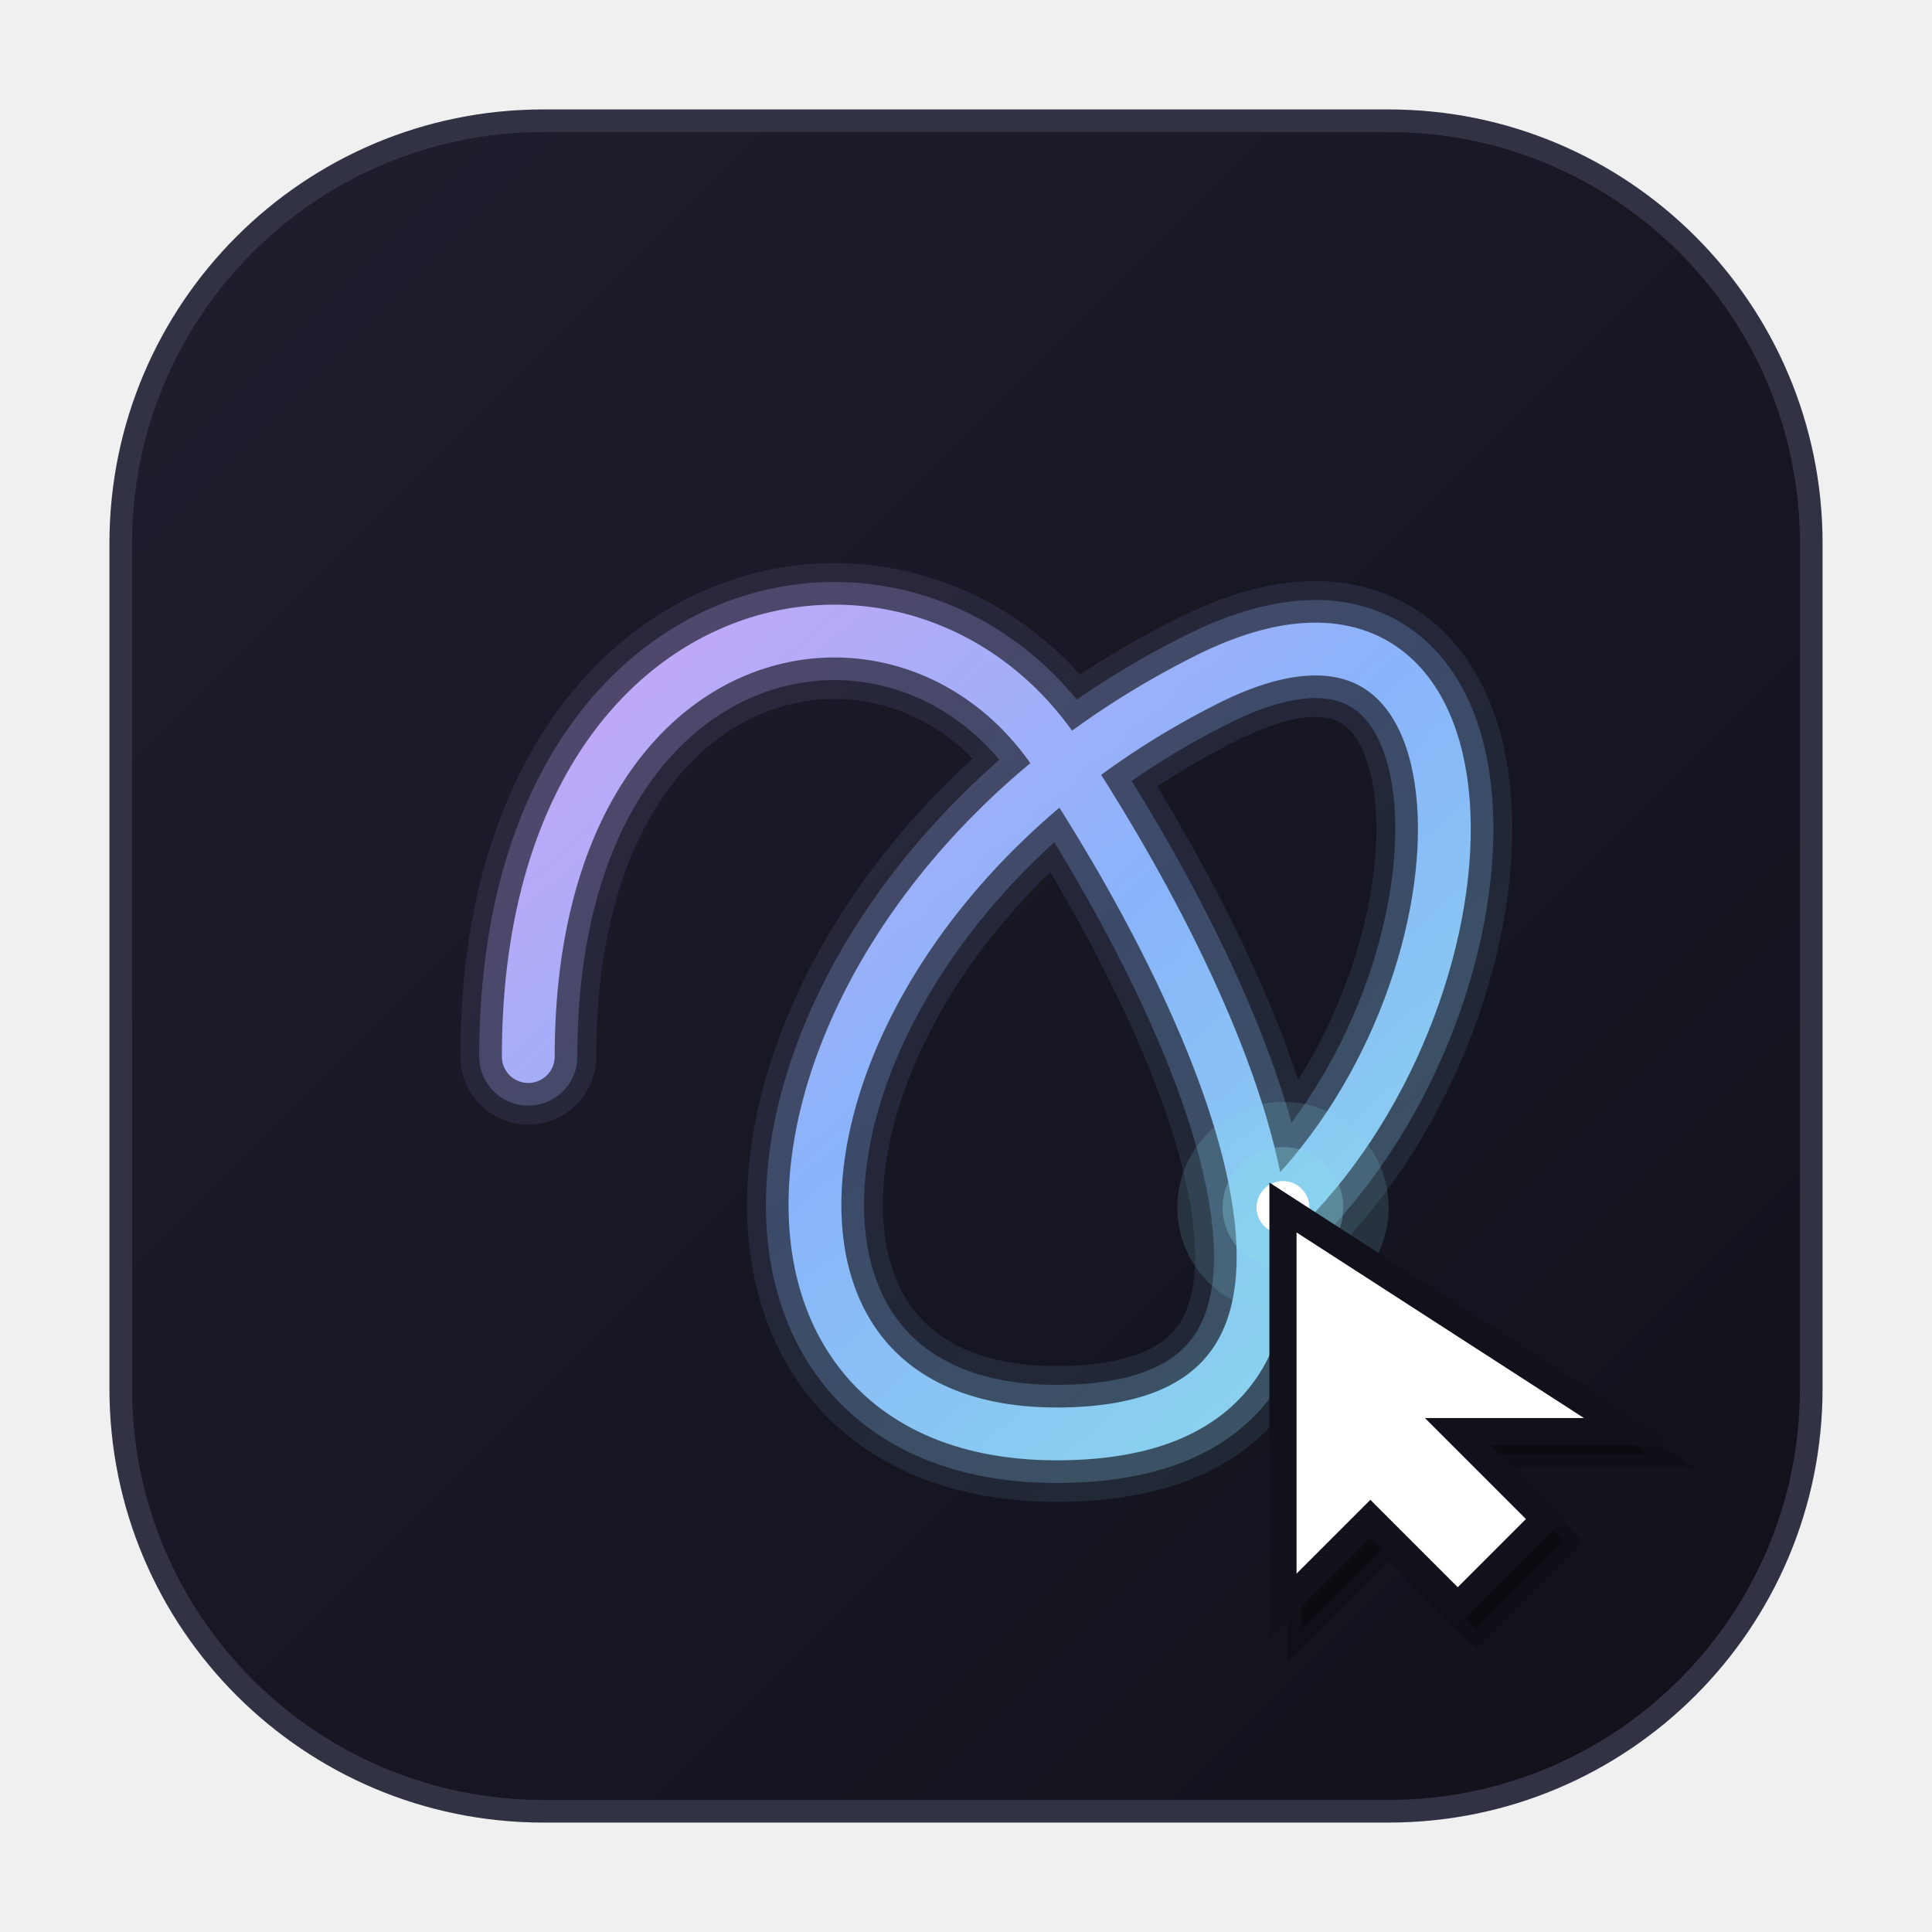
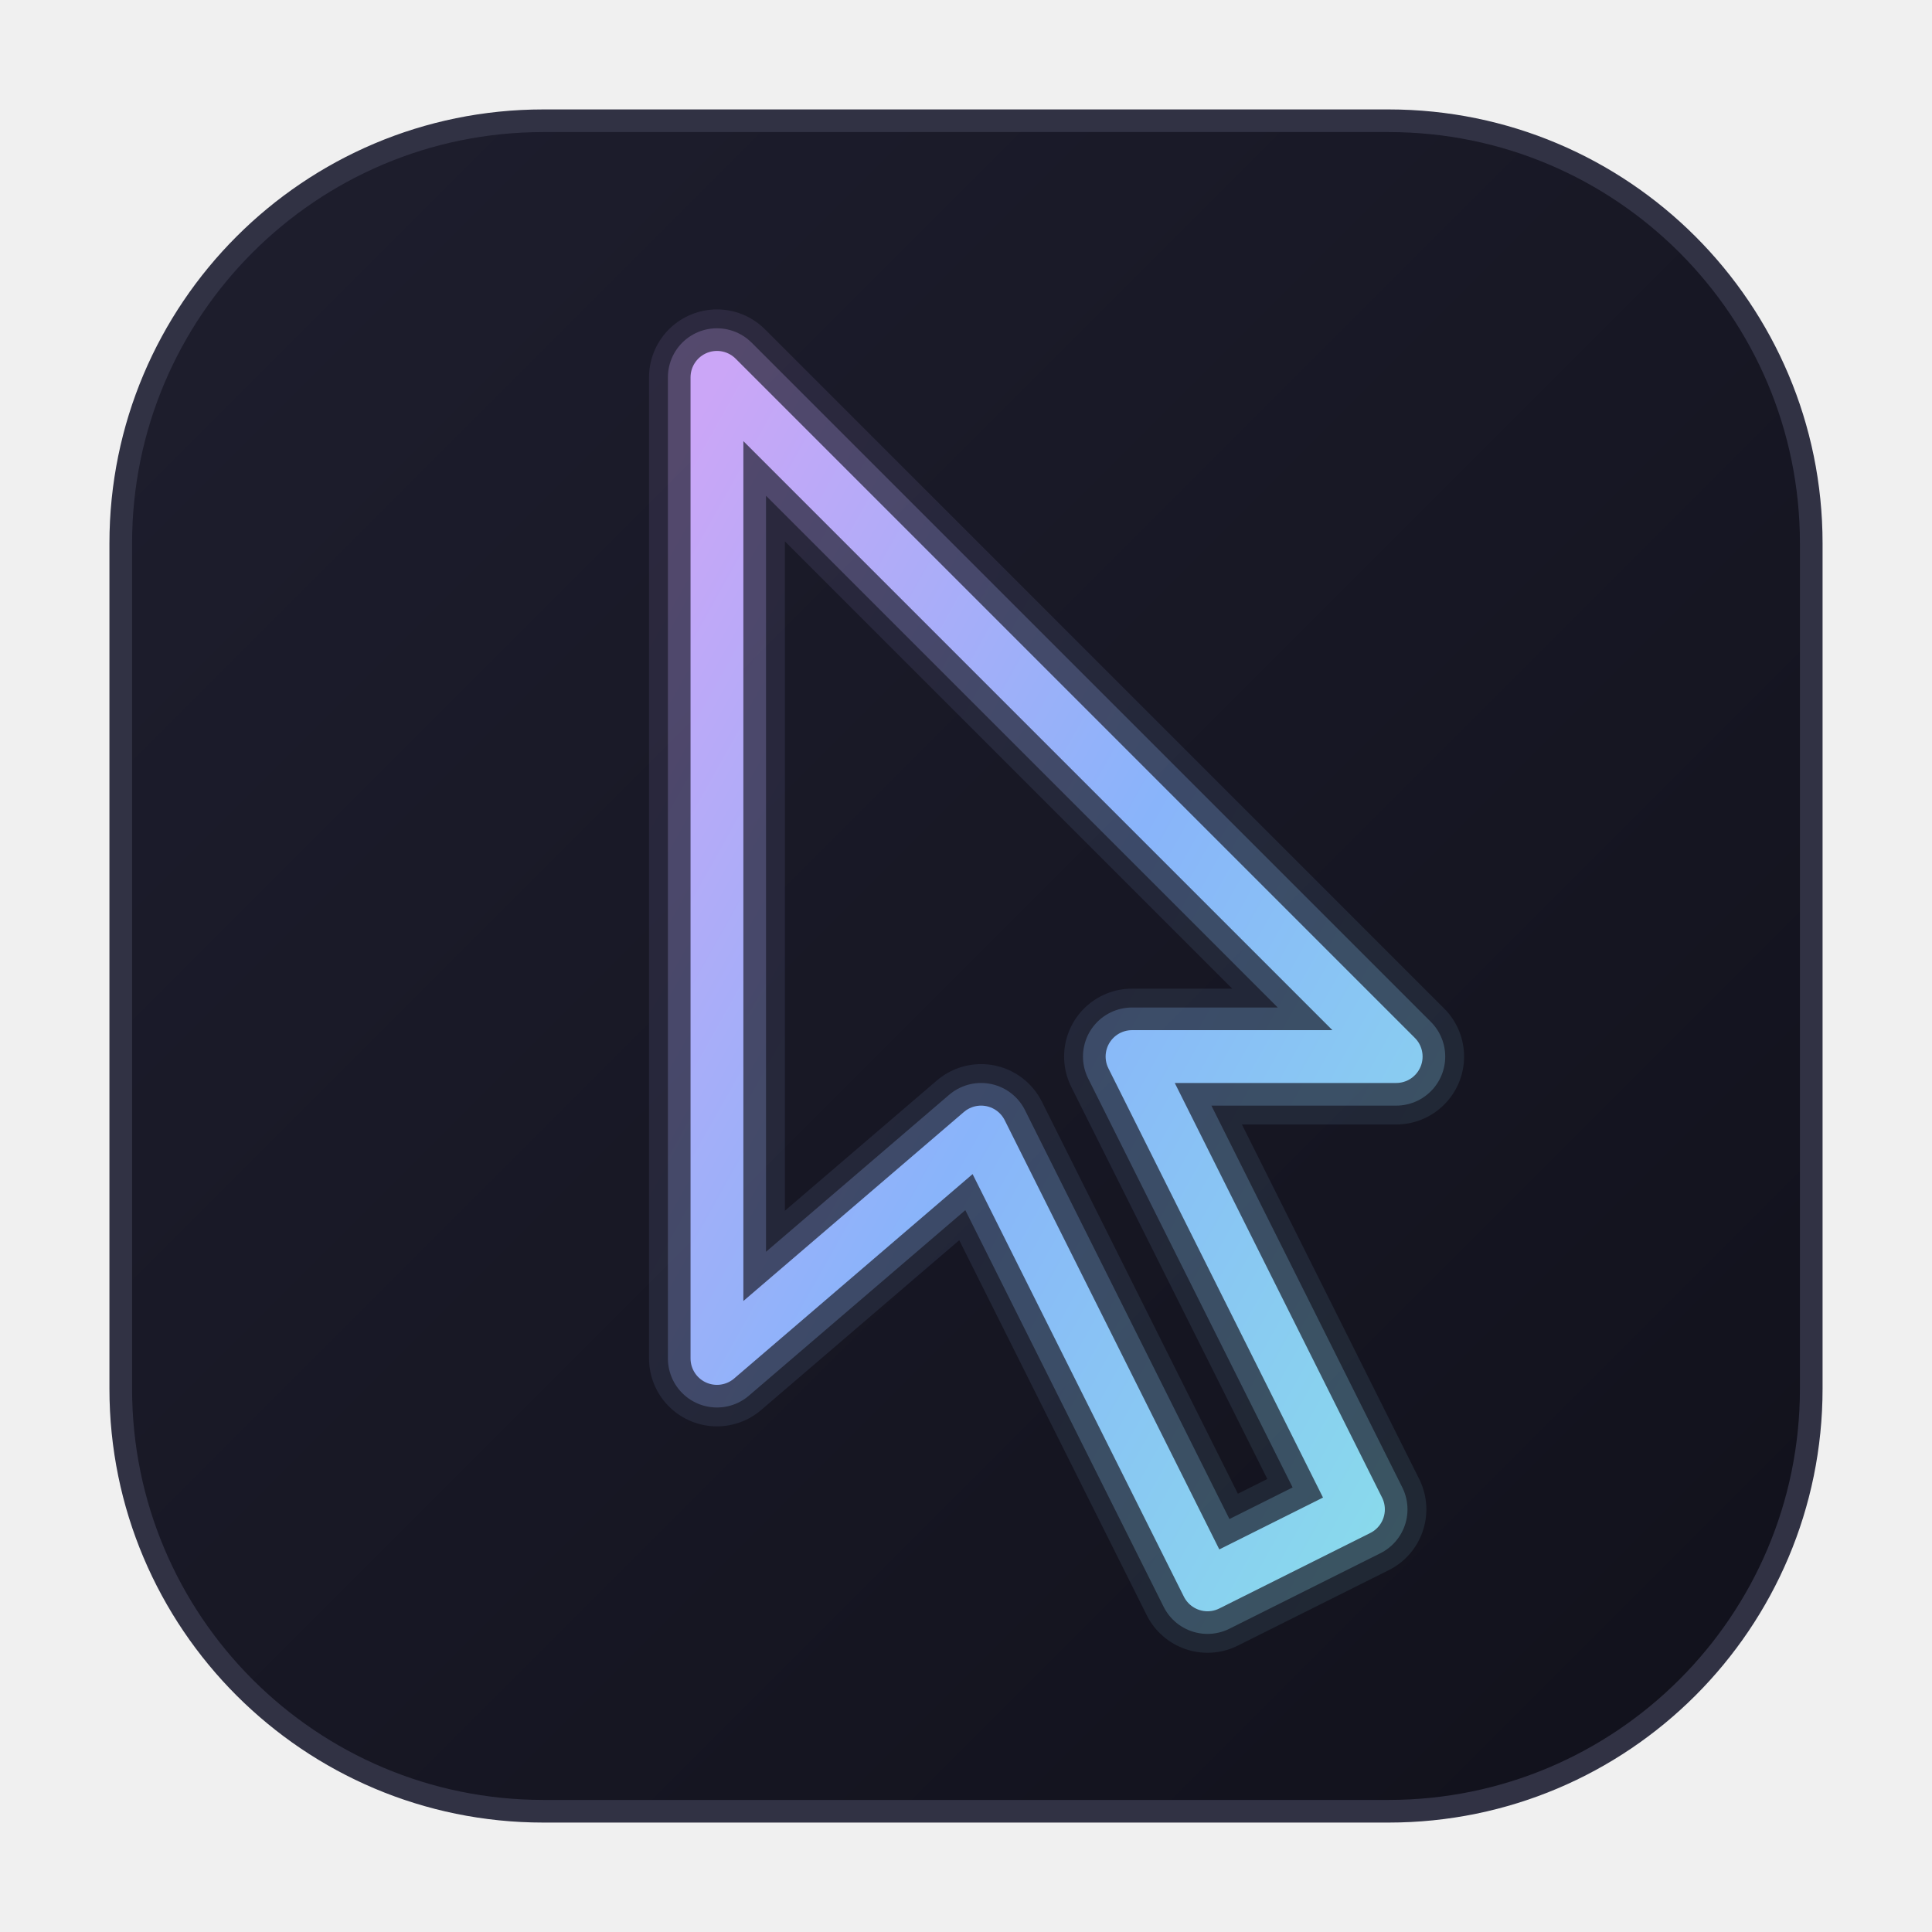
<svg xmlns="http://www.w3.org/2000/svg" viewBox="0 0 512 512" width="100%" height="100%">
  <defs>
    <linearGradient id="bgGrad" x1="0%" y1="0%" x2="100%" y2="100%">
      <stop offset="0%" stop-color="#1e1e2e" />
      <stop offset="100%" stop-color="#11111b" />
    </linearGradient>
    <linearGradient id="pathGrad" x1="0%" y1="0%" x2="100%" y2="100%">
      <stop offset="0%" stop-color="#cba6f7" />
      <stop offset="50%" stop-color="#89b4fa" />
      <stop offset="100%" stop-color="#89dceb" />
    </linearGradient>
  </defs>
  <rect x="32" y="32" width="448" height="448" rx="112" fill="url(#bgGrad)" stroke="#313244" stroke-width="6" />
-   <path d="M 140 280 C 140 160, 240 140, 280 200 C 320 260, 380 380, 280 380 C 180 380, 200 240, 320 180 C 400 140, 400 260, 340 320" fill="none" stroke="url(#pathGrad)" stroke-width="36" stroke-linecap="round" stroke-opacity="0.1" />
-   <path d="M 140 280 C 140 160, 240 140, 280 200 C 320 260, 380 380, 280 380 C 180 380, 200 240, 320 180 C 400 140, 400 260, 340 320" fill="none" stroke="url(#pathGrad)" stroke-width="26" stroke-linecap="round" stroke-opacity="0.25" />
-   <path d="M 140 280 C 140 160, 240 140, 280 200 C 320 260, 380 380, 280 380 C 180 380, 200 240, 320 180 C 400 140, 400 260, 340 320" fill="none" stroke="url(#pathGrad)" stroke-width="14" stroke-linecap="round" />
-   <circle cx="340" cy="320" r="28" fill="#89dceb" opacity="0.15" />
-   <circle cx="340" cy="320" r="16" fill="#89dceb" opacity="0.3" />
-   <circle cx="340" cy="320" r="7" fill="#ffffff" />
-   <g transform="translate(345, 326) scale(6)">
-     <path d="M 0 0 v 17.62 l 3.86 -3.86 l 3.86 3.86 l 3.86 -3.86 l -3.86 -3.86 h 7.61 Z" fill="#000000" opacity="0.45" stroke="#000000" stroke-width="1.2" stroke-linejoin="miter" stroke-opacity="0.45" />
-   </g>
-   <g transform="translate(340, 320) scale(6)">
-     <path d="M 0 0 v 17.62 l 3.86 -3.86 l 3.86 3.86 l 3.86 -3.86 l -3.86 -3.86 h 7.61 Z" fill="#ffffff" stroke="#11111b" stroke-width="1.2" stroke-linejoin="miter" />
-   </g>
+   <path d="M 190 100 v 260 l 70 -60 l 60 120 l 40 -20 l -60 -120 h 70 Z" fill="none" stroke="url(#pathGrad)" stroke-width="36" stroke-linejoin="round" stroke-linecap="round" stroke-opacity="0.1" />
+   <path d="M 190 100 v 260 l 70 -60 l 60 120 l 40 -20 l -60 -120 h 70 Z" fill="none" stroke="url(#pathGrad)" stroke-width="26" stroke-linejoin="round" stroke-linecap="round" stroke-opacity="0.25" />
+   <path d="M 190 100 v 260 l 70 -60 l 60 120 l 40 -20 l -60 -120 h 70 Z" fill="none" stroke="url(#pathGrad)" stroke-width="14" stroke-linejoin="round" stroke-linecap="round" />
</svg>
